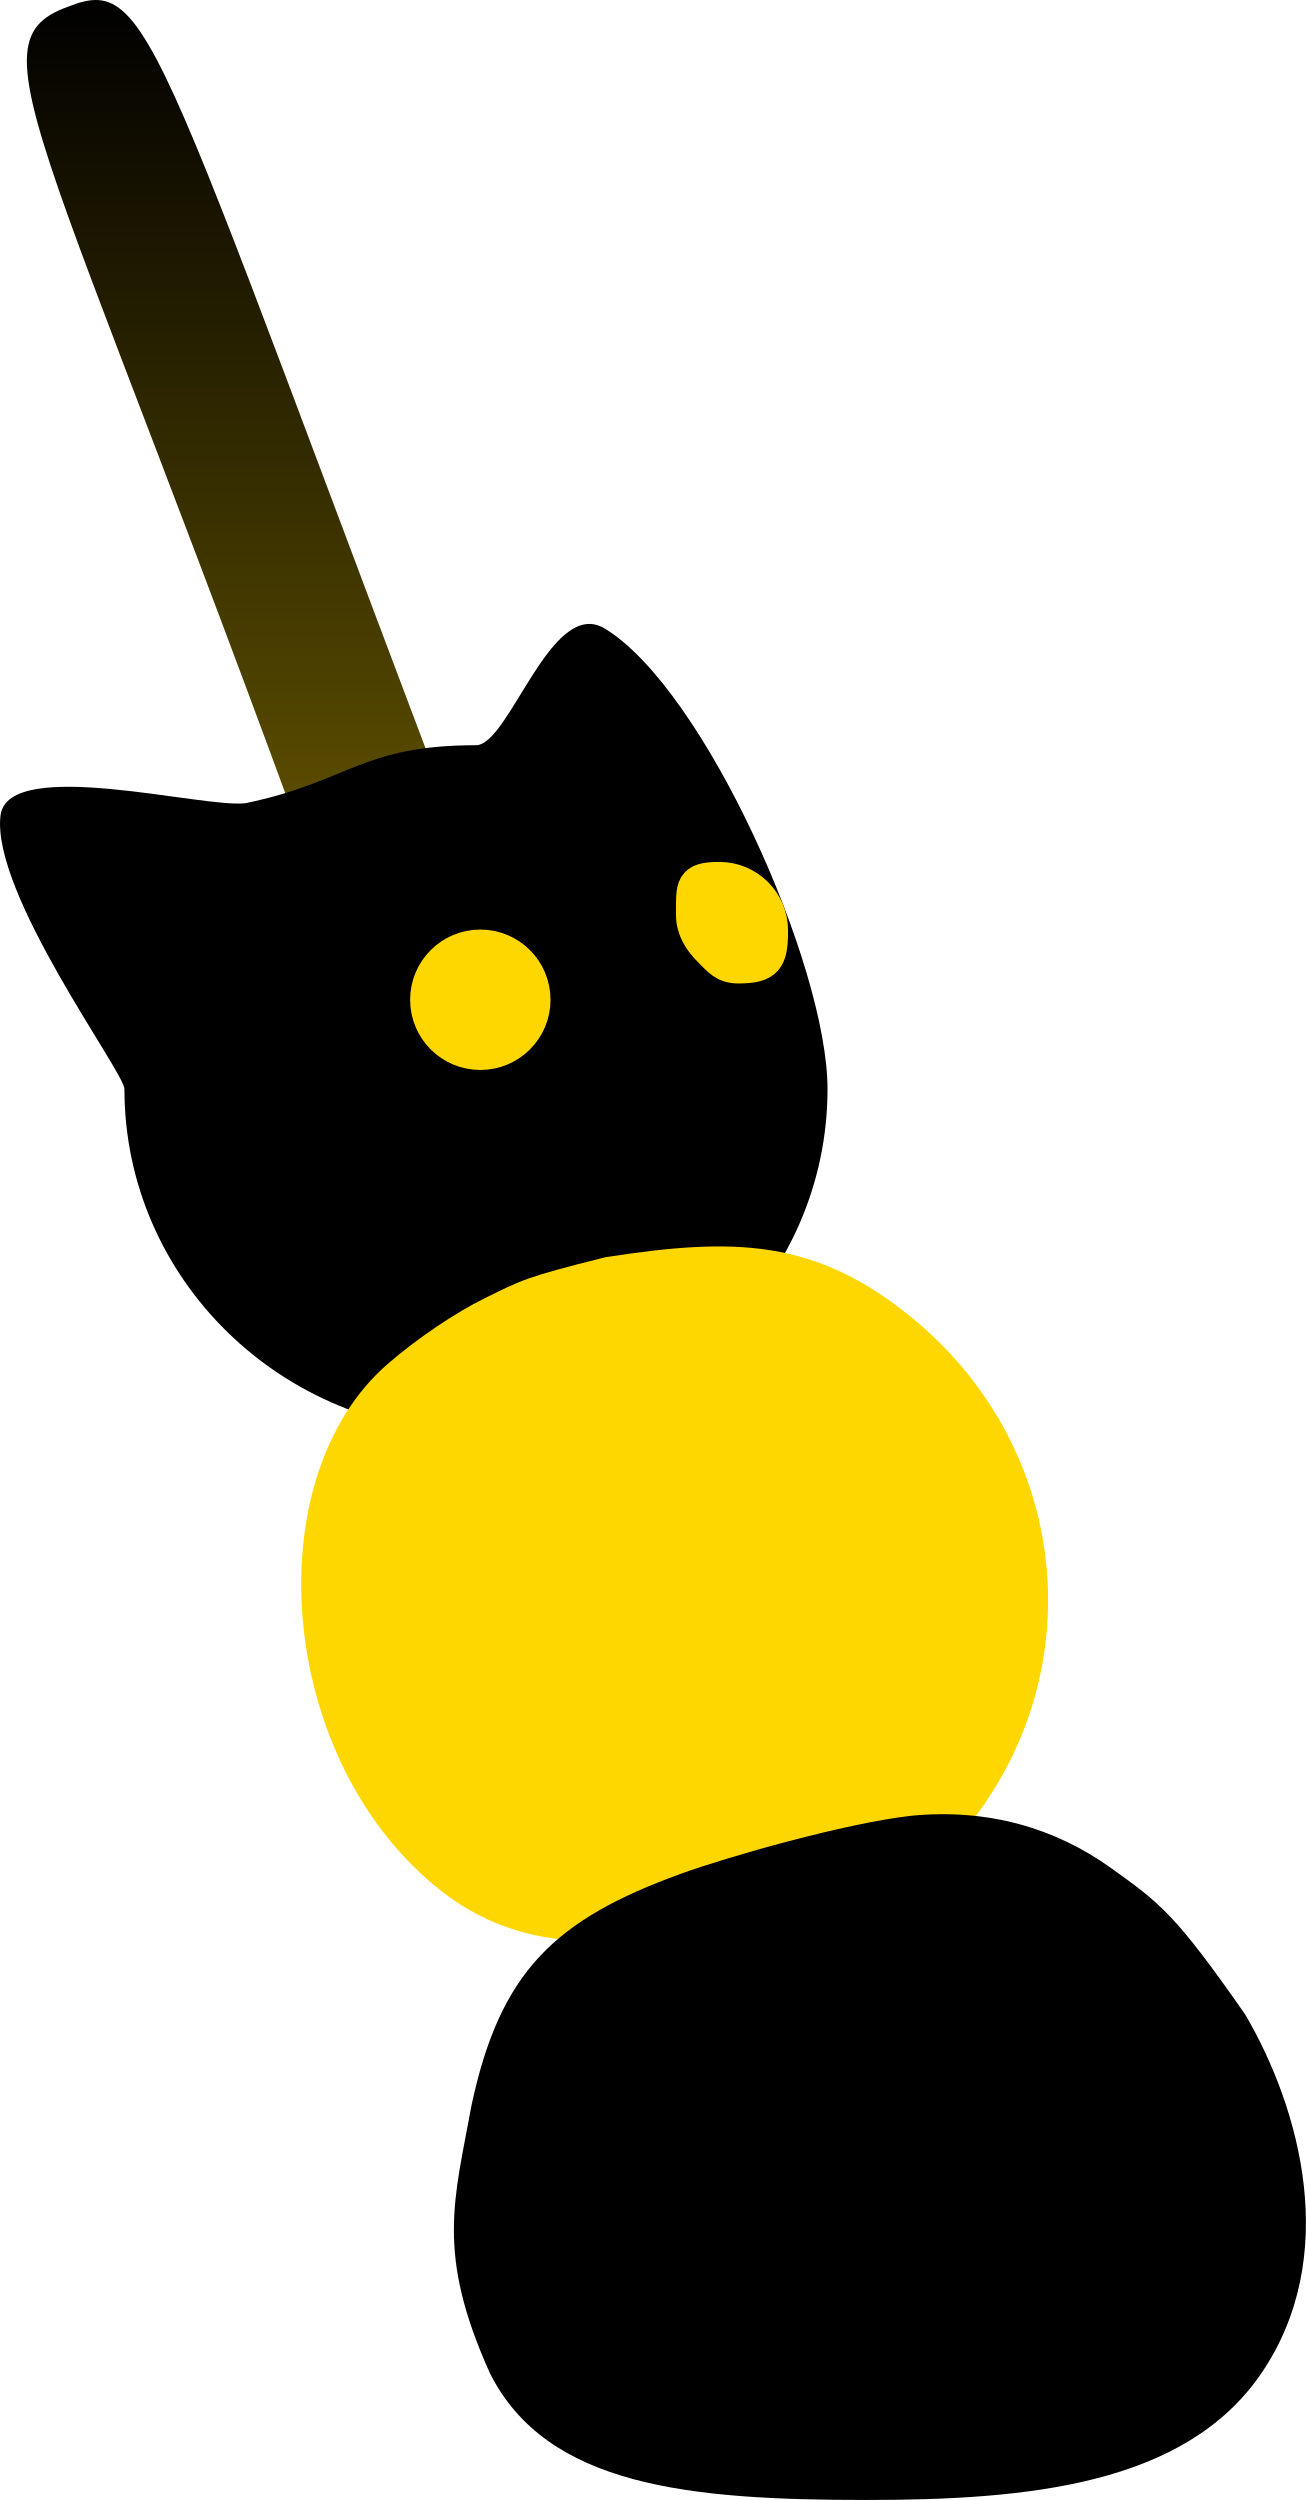
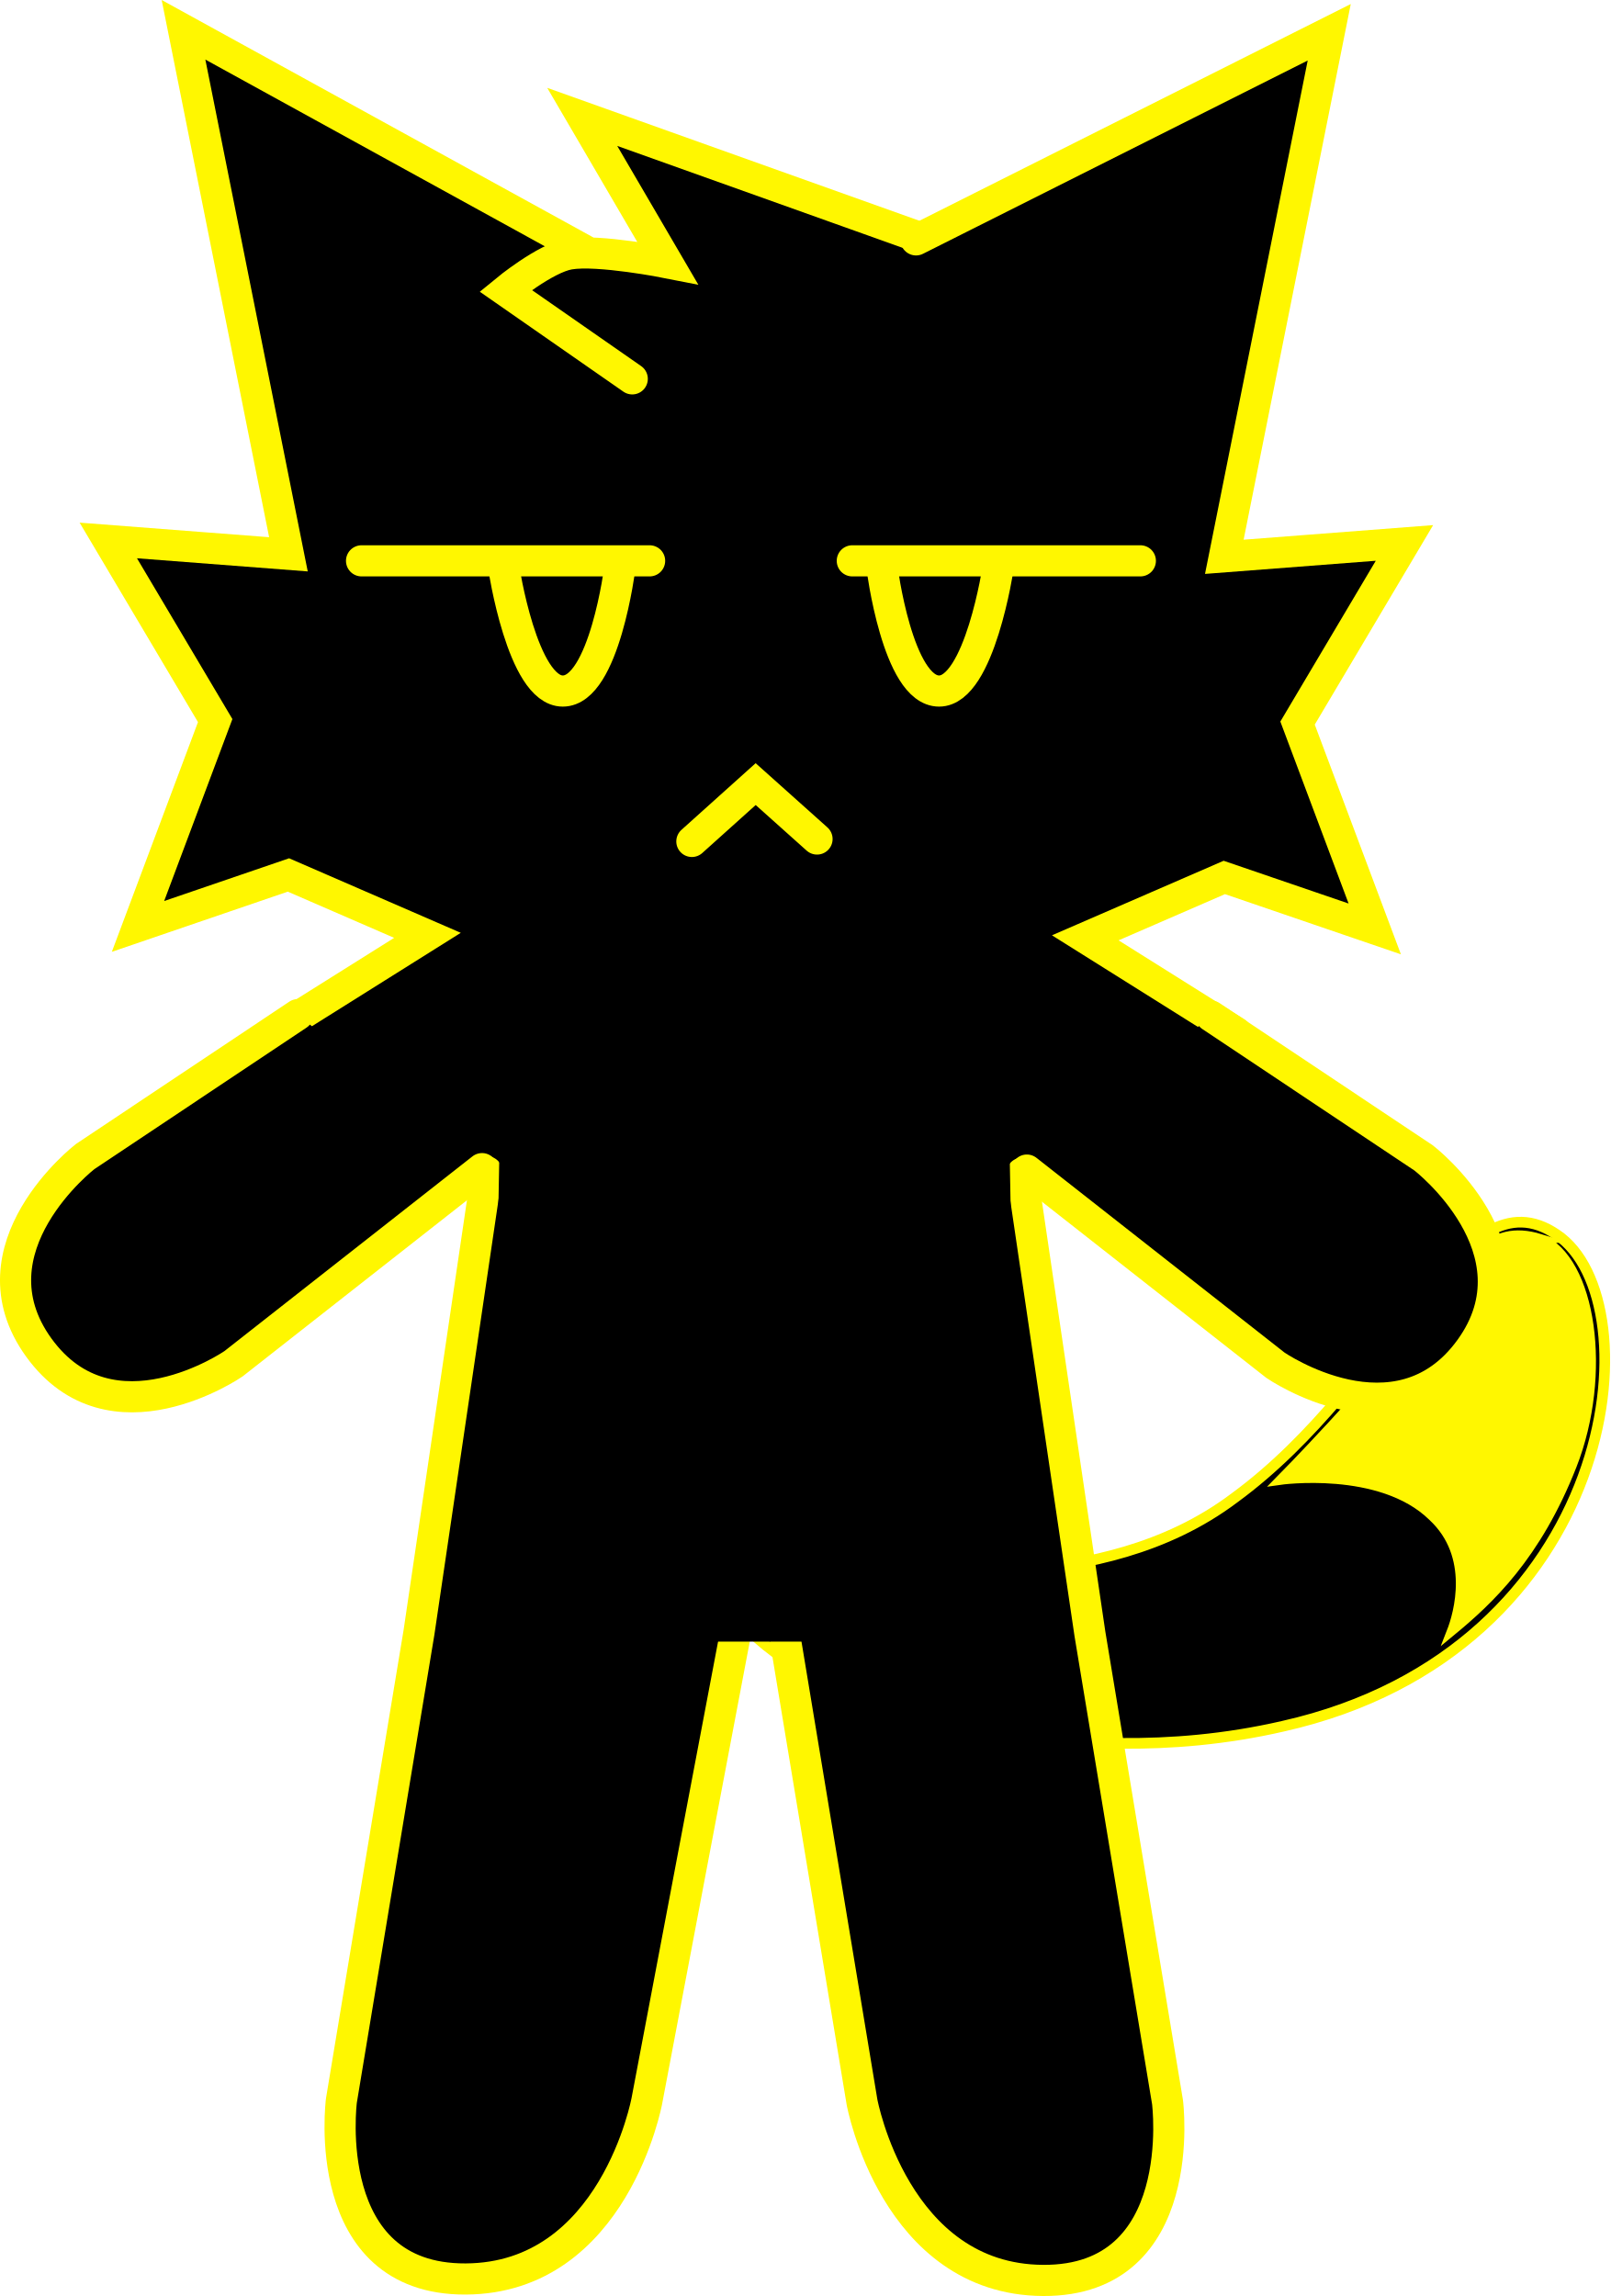
- <svg xmlns="http://www.w3.org/2000/svg" version="1.1" width="61.499" height="117.73" viewBox="0,0,61.499,117.73">
-   <defs>
-     <linearGradient x1="231.791" y1="121.135" x2="231.791" y2="228.27" gradientUnits="userSpaceOnUse" id="color-1">
-       <stop offset="0" stop-color="#000000" />
-       <stop offset="1" stop-color="#ffd700" />
-     </linearGradient>
-   </defs>
-   <g transform="translate(-209.2506,-121.1352)">
+ <svg xmlns="http://www.w3.org/2000/svg" version="1.1" width="180.916" height="258.003" viewBox="0,0,180.916,258.003">
+   <g transform="translate(-395.2285,-230.1996)">
    <g stroke-miterlimit="10">
-       <path d="M212.453,121.451c4.274,-1.687 3.991,1.735 23.391,52.097c11.03,29.471 19.761,53.619 16.55,54.627c-4.685,1.809 -12.362,-22.626 -23.391,-52.097c-16.892,-48.164 -21.642,-52.782 -16.55,-54.627z" fill="url(#color-1)" stroke="#000000" stroke-width="0" />
-       <path d="M231.664,188.605c-9.143,0 -16.554,-7.248 -16.554,-16.188c0,-0.786 -6.314,-9.263 -5.832,-12.908c0.405,-2.763 9.554,-0.3 11.531,-0.549c4.861,-1.002 5.454,-2.731 10.856,-2.731c1.579,0 3.537,-7.034 6.074,-5.489c4.692,2.858 10.481,15.874 10.481,21.677c0,8.94 -7.412,16.188 -16.554,16.188z" fill="#000000" stroke="#000000" stroke-width="0" />
-       <path d="M254.498,207.543c-3.95,2.746 -8.141,4.339 -12.556,4.762c-4.551,0.435 -8.461,0.761 -12.244,-2.387c-7.453,-6.203 -8.343,-19.21 -2.192,-24.55c1.446,-1.255 3.268,-2.454 4.531,-3.076c1.767,-0.871 1.92,-1.001 5.716,-1.95c6.044,-0.938 9.929,-0.908 14.553,2.94c7.453,6.203 8.435,16.907 2.192,24.262z" fill="#ffd700" stroke="#000000" stroke-width="0" />
-       <path d="M232.327,232.906c-2.561,-5.684 -1.689,-8.147 -0.864,-12.664c1.347,-6.27 3.913,-8.71 9.846,-10.866c2.225,-0.808 7.743,-2.382 10.851,-2.733c3.624,-0.353 6.783,0.581 9.4,2.454c2.349,1.682 3.038,2.182 6.332,6.908c2.622,4.479 4.49,11.436 0.749,16.906c-3.601,5.266 -11.024,5.953 -18.583,5.953c-8.331,0 -15.044,-0.629 -17.731,-5.959z" fill="#000000" stroke="#000000" stroke-width="0" />
-       <path d="M231.87,170.772c-1.411,0 -2.556,-1.144 -2.556,-2.556c0,-1.411 1.144,-2.556 2.556,-2.556c1.411,0 2.556,1.144 2.556,2.556c0,1.411 -1.144,2.556 -2.556,2.556z" fill="#ffd700" stroke="#ffd700" stroke-width="1.5" />
-       <path d="M243.834,164.031z" fill="#000000" stroke="#000000" stroke-width="0" />
-       <path d="M245.612,164.957c0,1.371 -0.222,1.741 -1.593,1.741c-0.685,0 -0.935,-0.352 -1.384,-0.801c-0.449,-0.449 -0.801,-0.995 -0.801,-1.681c0,-1.371 -0.074,-1.741 1.296,-1.741c1.371,0 2.482,1.111 2.482,2.482z" fill="#ffd700" stroke="#ffd700" stroke-width="1.5" />
+       <g fill-rule="evenodd" stroke="#fff700">
+         <path d="M509.821,406.793c7.353,-0.81 16.295,-2.377 24.138,-8.293c17.933,-13.133 25.375,-36.973 36.184,-29.57c11.109,7.432 7.032,46.753 -30.767,55.25c-13.019,2.994 -24.434,1.899 -33.717,0.705c-2.403,-0.231 -22.927,-4.323 -29.156,-15.227c-6.229,-10.905 -0.863,-13.118 1.655,-14.089c2.848,-1.242 21.276,12.046 31.662,11.224z" fill="#000000" stroke-width="1.2" stroke-linecap="round" stroke-linejoin="round" />
+         <path d="M568.283,369.358c5.835,2.379 7.627,15.283 3.615,25.508c-4.013,10.225 -9.338,15.17 -13.618,18.7c0.803,-2.045 2.638,-8.538 -2.093,-12.933c-5.818,-5.712 -17.191,-4.075 -17.191,-4.075c0,0 10.407,-10.521 15.992,-18.169c5.469,-6.447 7.403,-10.809 13.296,-9.031z" fill="#fff700" stroke-width="1" stroke-linecap="butt" stroke-linejoin="miter" />
+       </g>
+       <path d="M543.98,234.708l-10.338,56.929l17.851,0.616l-9.624,19.317l5.858,21.257l-14.794,-3.324c0,0 -13.464,4.014 -13.414,5.618c0.287,9.174 10.688,5.569 10.688,10.126c0,7.804 -1.352,17.085 -1.352,17.085h-97.491c0,0 -10.203,-14.08 -2.045,-17.419c0.808,-0.331 19.677,-7.905 6.28,-12.884c-7.646,-5.527 -22.95,0.823 -22.95,0.823l6.277,-21.827l-10.811,-19.334l18.803,1.2l-9.929,-57.184l45.234,23.095c0,0 28.737,-2.137 32.039,-2.137c11.948,0 49.718,-21.958 49.718,-21.958z" fill="#000000" fill-rule="nonzero" stroke="none" stroke-width="0" stroke-linecap="butt" stroke-linejoin="miter" />
+       <path d="M498.155,257.155l46.428,-23.328l-11.788,58.941l20.24,-1.557l-12.011,20.24l8.674,23.132l-16.904,-5.783l-15.622,6.784l16.929,10.626" fill="none" fill-rule="nonzero" stroke="#fff700" stroke-width="3.5" stroke-linecap="round" stroke-linejoin="miter" />
+       <path d="M426.331,345.93l16.929,-10.626l-15.622,-6.784l-16.904,5.783l8.674,-23.132l-12.011,-20.24l20.24,1.557l-11.788,-58.941l45.001,24.755" fill="none" fill-rule="nonzero" stroke="#fff700" stroke-width="3.5" stroke-linecap="round" stroke-linejoin="miter" />
+       <path d="M449.392,361.52l-27.935,21.932c0,0 -13.716,9.444 -21.868,-1.824c-8.09,-11.182 5.201,-21.459 5.201,-21.459l23.916,-15.956" fill="#000000" fill-rule="nonzero" stroke="#fff700" stroke-width="3.5" stroke-linecap="round" stroke-linejoin="miter" />
+       <path d="M477.747,414.379l-9.831,51.867c0,0 -3.674,19.962 -20.36,20.045c-16.559,0.083 -13.967,-20.045 -13.967,-20.045l8.719,-52.619l7.629,-51.756" fill="#000000" fill-rule="nonzero" stroke="#fff700" stroke-width="3.5" stroke-linecap="round" stroke-linejoin="miter" />
+       <path d="M531.294,344.375l23.916,15.956c0,0 13.291,10.277 5.201,21.459c-8.152,11.267 -21.868,1.824 -21.868,1.824l-27.935,-21.932" fill="#000000" fill-rule="nonzero" stroke="#fff700" stroke-width="3.5" stroke-linecap="round" stroke-linejoin="miter" />
+       <path d="M510.064,362.033l7.629,51.756l8.719,52.619c0,0 2.592,20.128 -13.967,20.045c-16.686,-0.084 -20.36,-20.045 -20.36,-20.045l-8.595,-51.867" fill="#000000" fill-rule="nonzero" stroke="#fff700" stroke-width="3.5" stroke-linecap="round" stroke-linejoin="miter" />
+       <g fill="none" fill-rule="nonzero" stroke="#fff700" stroke-width="3.5" stroke-linecap="round" stroke-linejoin="miter">
+         <path d="M435.853,293.221h32.366" />
+         <path d="M464.894,293.886c0,0 -1.756,13.966 -6.429,13.966c-4.562,0 -6.651,-13.966 -6.651,-13.966" />
+       </g>
+       <g fill="none" fill-rule="nonzero" stroke="#fff700" stroke-width="3.5" stroke-linecap="round" stroke-linejoin="miter">
+         <path d="M490.994,293.221h32.366" />
+         <path d="M507.398,293.886c0,0 -2.089,13.966 -6.651,13.966c-4.673,0 -6.429,-13.966 -6.429,-13.966" />
+       </g>
+       <path d="M472.968,324.752l7.168,-6.442l6.895,6.17" fill="none" fill-rule="nonzero" stroke="#fff700" stroke-width="3.5" stroke-linecap="round" stroke-linejoin="miter" />
+       <path d="M466.269,272.772l-14.232,-9.907c0,0 4.43,-3.649 7.152,-4.118c3.248,-0.56 11.041,0.983 11.041,0.983l-9.581,-16.397l37.387,13.354" fill="#000000" fill-rule="nonzero" stroke="#fff700" stroke-width="3.5" stroke-linecap="round" stroke-linejoin="miter" />
+       <path d="M508.667,359.333l1,55.333h-59.333l1,-54.583z" fill="#000000" fill-rule="nonzero" stroke="none" stroke-width="0" stroke-linecap="butt" stroke-linejoin="miter" />
    </g>
  </g>
</svg>
